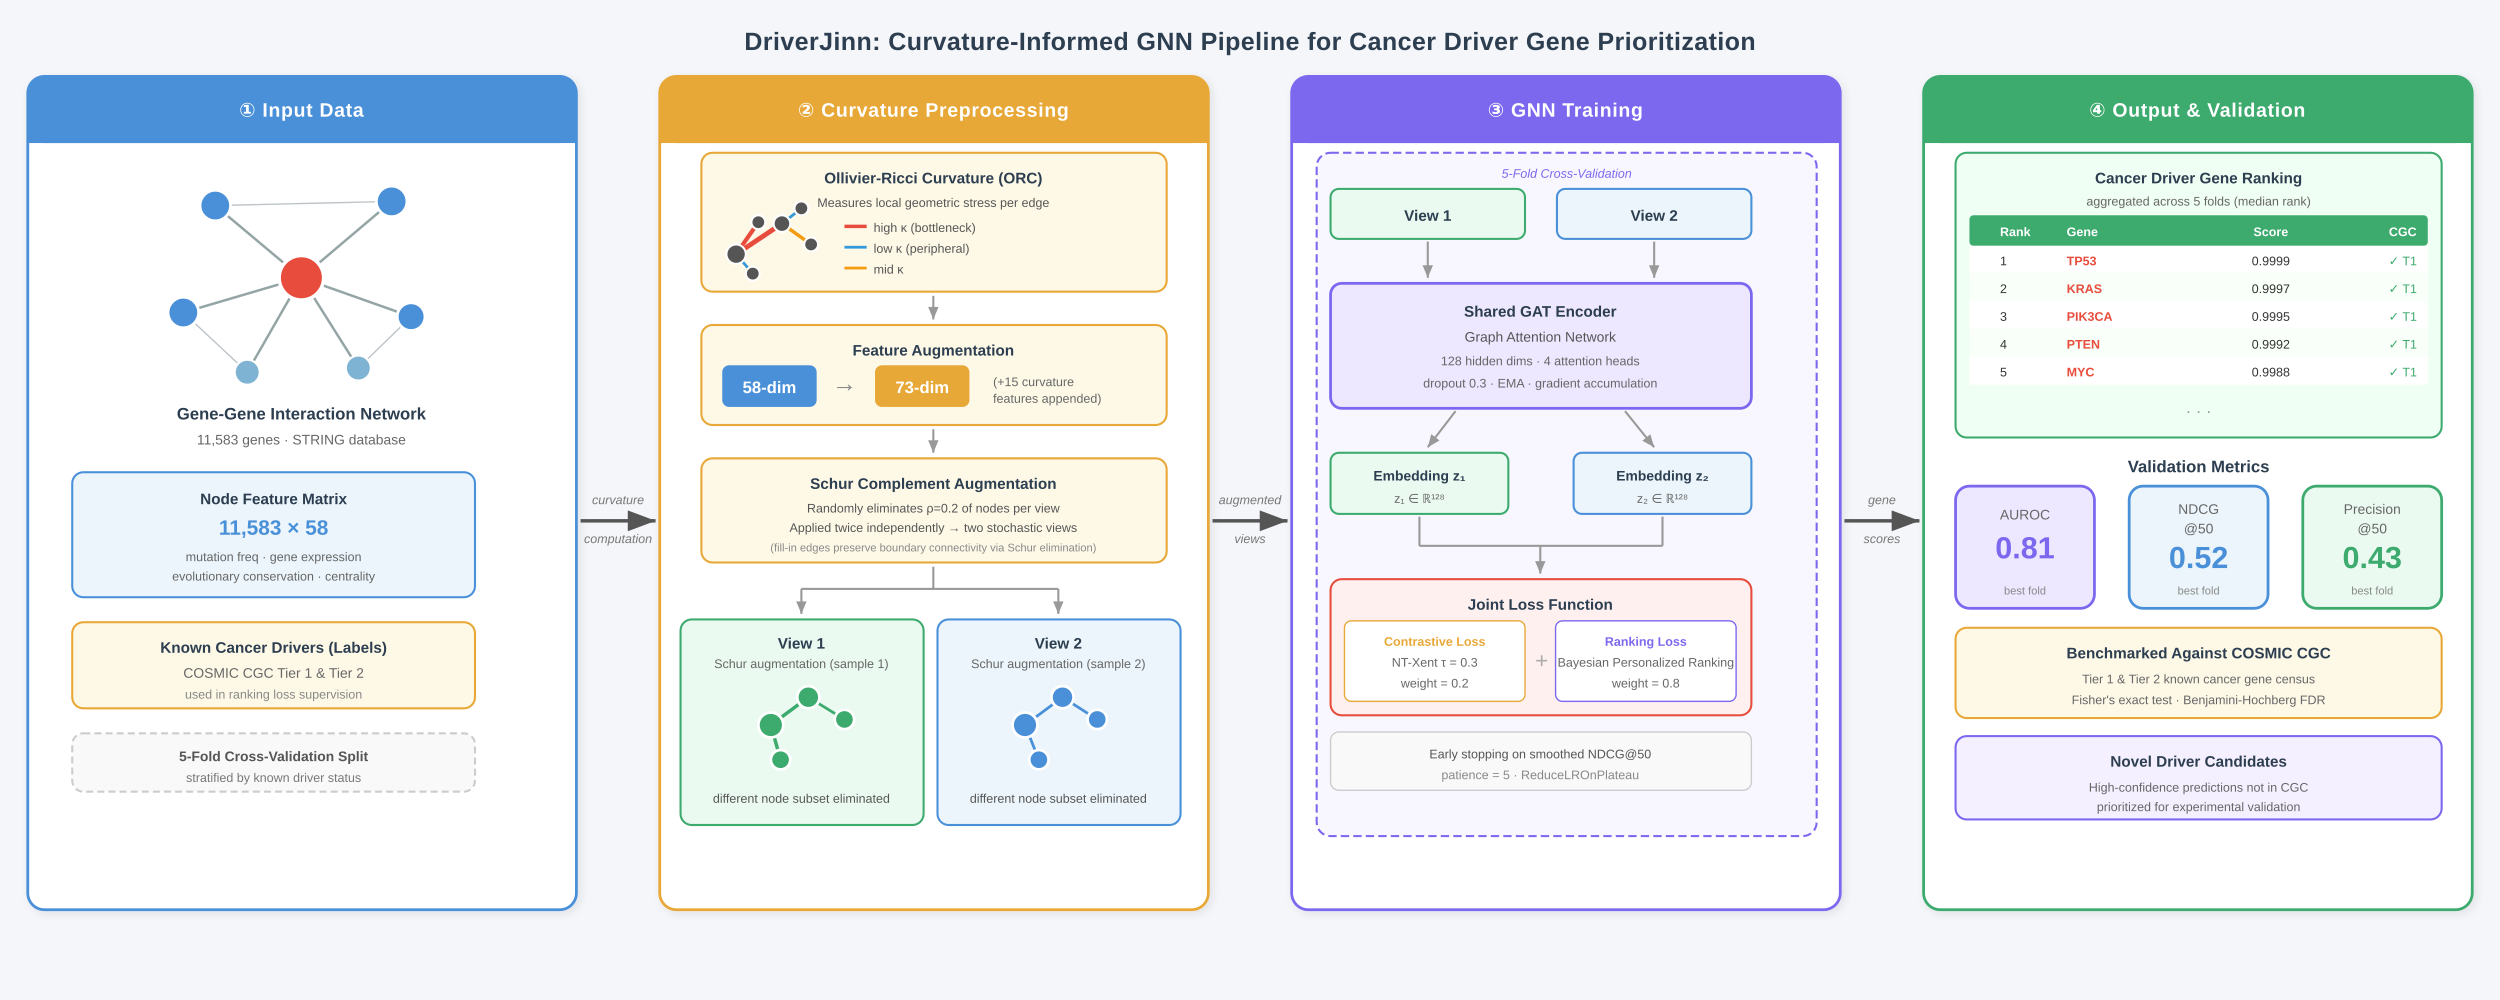
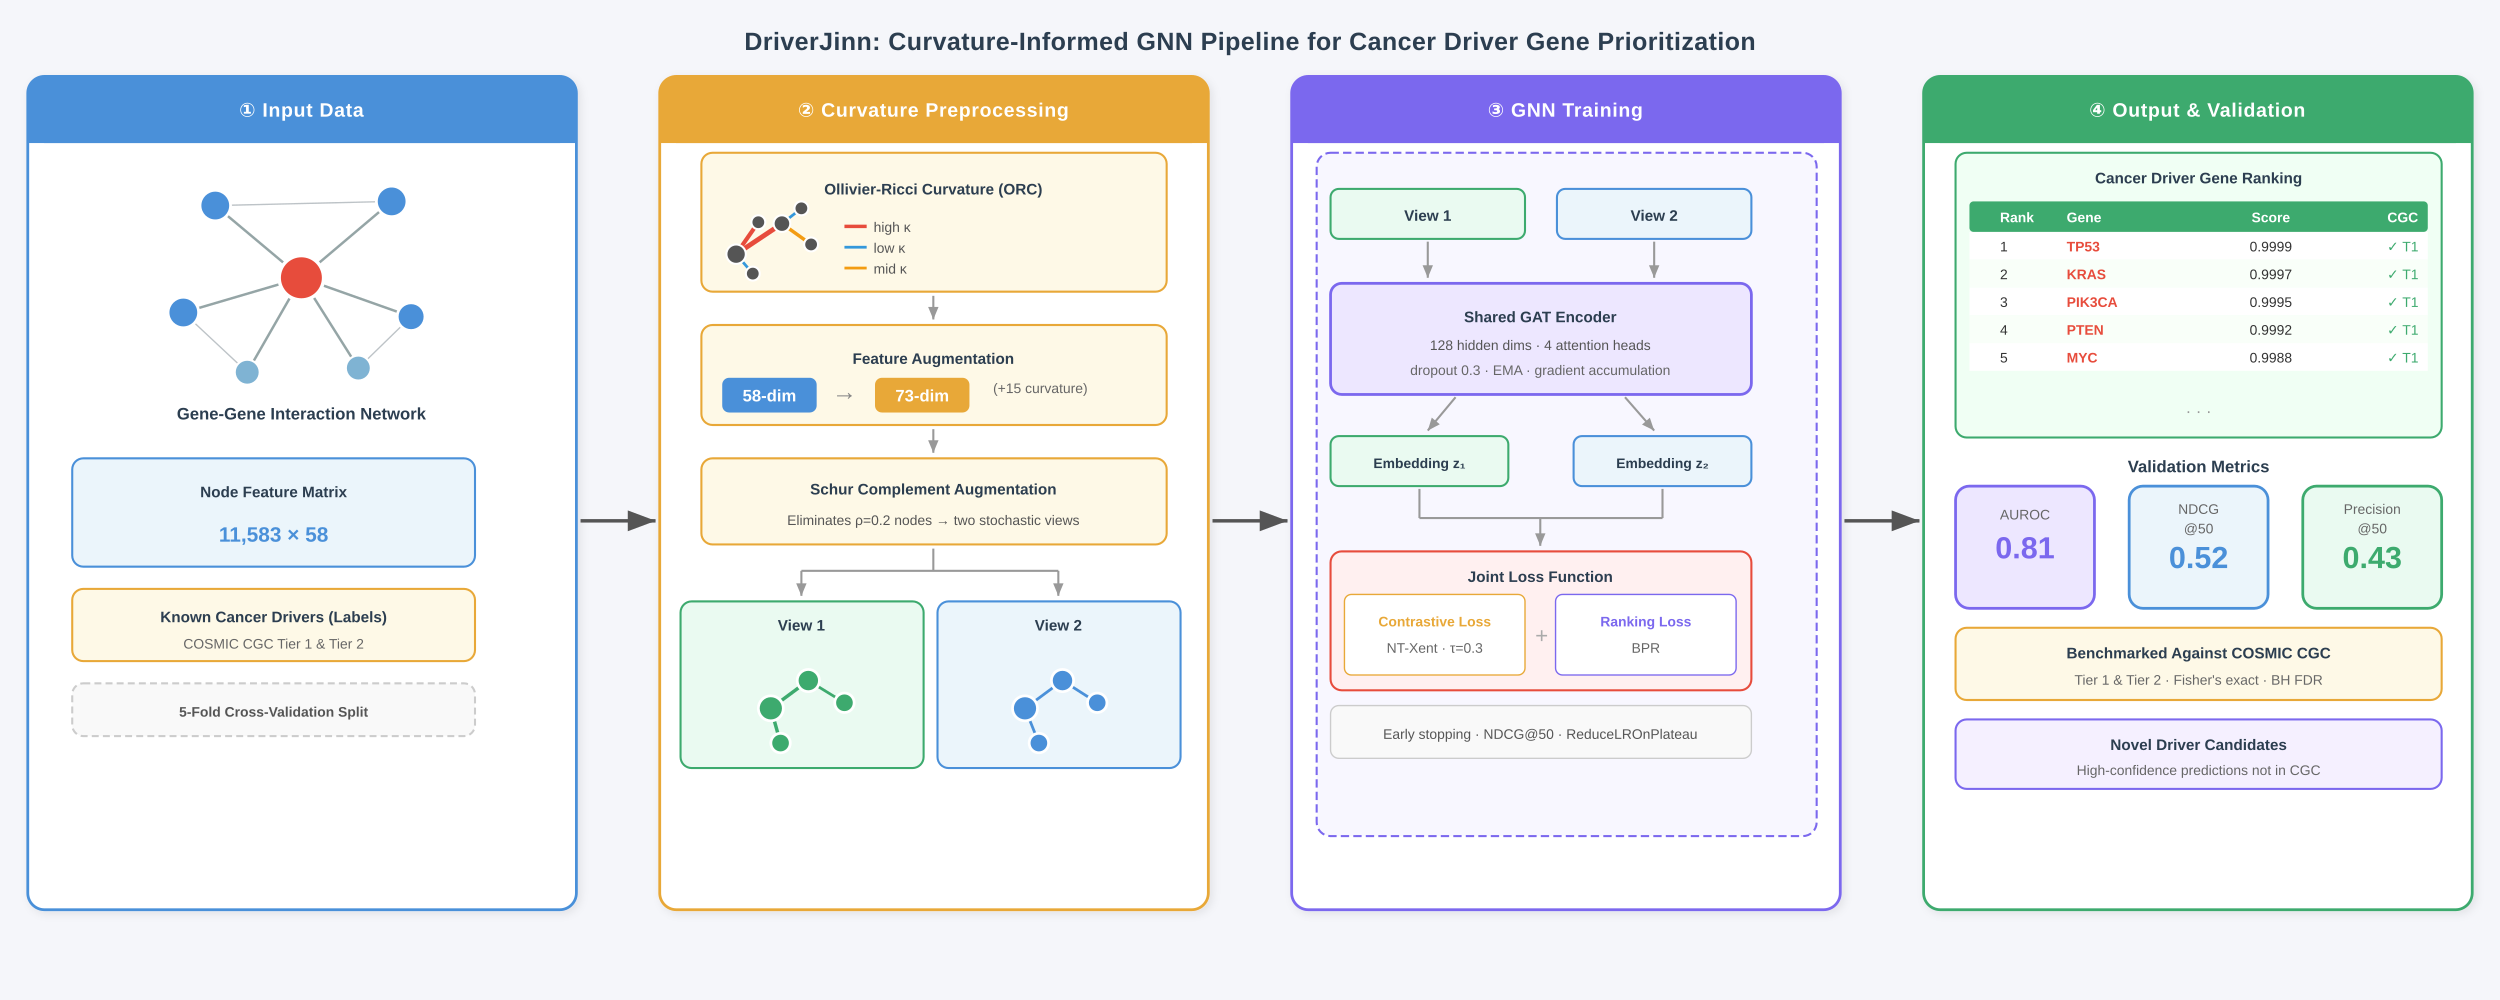
<svg xmlns="http://www.w3.org/2000/svg" width="1800" height="720" viewBox="0 0 1800 720" font-family="'Segoe UI', Arial, sans-serif">
  <defs>
    <marker id="arr" markerWidth="8" markerHeight="6" refX="8" refY="3" orient="auto">
      <polygon points="0 0, 8 3, 0 6" fill="#555555" />
    </marker>
    <marker id="arr-sm" markerWidth="6" markerHeight="5" refX="6" refY="2.5" orient="auto">
      <polygon points="0 0, 6 2.5, 0 5" fill="#999999" />
    </marker>
    <filter id="shadow">
      <feDropShadow dx="2" dy="2" stdDeviation="3" flood-opacity="0.08" />
    </filter>
  </defs>
  <rect width="1800" height="720" fill="#F5F6FA" />
  <text x="900" y="36" text-anchor="middle" font-size="18" font-weight="bold" fill="#2C3E50" letter-spacing="0.3">DriverJinn: Curvature-Informed GNN Pipeline for Cancer Driver Gene Prioritization</text>
  <g filter="url(#shadow)">
    <rect x="20" y="55" width="395" height="600" rx="12" fill="white" stroke="#4A90D9" stroke-width="2" />
  </g>
  <rect x="20" y="55" width="395" height="48" rx="12" fill="#4A90D9" />
  <rect x="20" y="90" width="395" height="13" fill="#4A90D9" />
  <text x="217" y="84" text-anchor="middle" font-size="14" font-weight="bold" fill="white" letter-spacing="0.5">① Input Data</text>
  <line x1="217" y1="200" x2="155" y2="148" stroke="#95A5A6" stroke-width="1.8" />
  <line x1="217" y1="200" x2="282" y2="145" stroke="#95A5A6" stroke-width="1.8" />
  <line x1="217" y1="200" x2="132" y2="225" stroke="#95A5A6" stroke-width="1.8" />
  <line x1="217" y1="200" x2="296" y2="228" stroke="#95A5A6" stroke-width="1.8" />
  <line x1="217" y1="200" x2="178" y2="268" stroke="#95A5A6" stroke-width="1.8" />
  <line x1="217" y1="200" x2="258" y2="265" stroke="#95A5A6" stroke-width="1.8" />
  <line x1="155" y1="148" x2="282" y2="145" stroke="#BDC3C7" stroke-width="1" />
  <line x1="132" y1="225" x2="178" y2="268" stroke="#BDC3C7" stroke-width="1" />
  <line x1="296" y1="228" x2="258" y2="265" stroke="#BDC3C7" stroke-width="1" />
  <circle cx="217" cy="200" r="16" fill="#E74C3C" stroke="white" stroke-width="2.5" />
  <circle cx="155" cy="148" r="11" fill="#4A90D9" stroke="white" stroke-width="2" />
  <circle cx="282" cy="145" r="11" fill="#4A90D9" stroke="white" stroke-width="2" />
  <circle cx="132" cy="225" r="11" fill="#4A90D9" stroke="white" stroke-width="2" />
  <circle cx="296" cy="228" r="10" fill="#4A90D9" stroke="white" stroke-width="2" />
  <circle cx="178" cy="268" r="9" fill="#7FB3D3" stroke="white" stroke-width="1.5" />
  <circle cx="258" cy="265" r="9" fill="#7FB3D3" stroke="white" stroke-width="1.5" />
  <text x="217" y="302" text-anchor="middle" font-size="12" font-weight="bold" fill="#2C3E50">Gene-Gene Interaction Network</text>
-   <text x="217" y="320" text-anchor="middle" font-size="10" fill="#666666">11,583 genes · STRING database</text>
-   <rect x="52" y="340" width="290" height="90" rx="8" fill="#EBF5FB" stroke="#4A90D9" stroke-width="1.5" />
-   <text x="197" y="363" text-anchor="middle" font-size="11" font-weight="bold" fill="#2C3E50">Node Feature Matrix</text>
-   <text x="197" y="385" text-anchor="middle" font-size="15" font-weight="bold" fill="#4A90D9">11,583 × 58</text>
-   <text x="197" y="404" text-anchor="middle" font-size="9" fill="#666666">mutation freq · gene expression</text>
-   <text x="197" y="418" text-anchor="middle" font-size="9" fill="#666666">evolutionary conservation · centrality</text>
-   <rect x="52" y="448" width="290" height="62" rx="8" fill="#FEF9E7" stroke="#E8A838" stroke-width="1.5" />
-   <text x="197" y="470" text-anchor="middle" font-size="11" font-weight="bold" fill="#2C3E50">Known Cancer Drivers (Labels)</text>
-   <text x="197" y="488" text-anchor="middle" font-size="10" fill="#666666">COSMIC CGC Tier 1 &amp; Tier 2</text>
-   <text x="197" y="503" text-anchor="middle" font-size="9" fill="#888888">used in ranking loss supervision</text>
-   <rect x="52" y="528" width="290" height="42" rx="8" fill="#F9F9F9" stroke="#CCCCCC" stroke-width="1.5" stroke-dasharray="5,3" />
-   <text x="197" y="548" text-anchor="middle" font-size="10" font-weight="bold" fill="#555555">5-Fold Cross-Validation Split</text>
-   <text x="197" y="563" text-anchor="middle" font-size="9" fill="#777777">stratified by known driver status</text>
+   <rect x="52" y="330" width="290" height="78" rx="8" fill="#EBF5FB" stroke="#4A90D9" stroke-width="1.5" />
+   <text x="197" y="358" text-anchor="middle" font-size="11" font-weight="bold" fill="#2C3E50">Node Feature Matrix</text>
+   <text x="197" y="390" text-anchor="middle" font-size="15" font-weight="bold" fill="#4A90D9">11,583 × 58</text>
+   <rect x="52" y="424" width="290" height="52" rx="8" fill="#FEF9E7" stroke="#E8A838" stroke-width="1.5" />
+   <text x="197" y="448" text-anchor="middle" font-size="11" font-weight="bold" fill="#2C3E50">Known Cancer Drivers (Labels)</text>
+   <text x="197" y="467" text-anchor="middle" font-size="10" fill="#666666">COSMIC CGC Tier 1 &amp; Tier 2</text>
+   <rect x="52" y="492" width="290" height="38" rx="8" fill="#F9F9F9" stroke="#CCCCCC" stroke-width="1.5" stroke-dasharray="5,3" />
+   <text x="197" y="516" text-anchor="middle" font-size="10" font-weight="bold" fill="#555555">5-Fold Cross-Validation Split</text>
  <line x1="418" y1="375" x2="472" y2="375" stroke="#555555" stroke-width="2.5" marker-end="url(#arr)" />
-   <text x="445" y="363" text-anchor="middle" font-size="9" fill="#777777" font-style="italic">curvature</text>
-   <text x="445" y="391" text-anchor="middle" font-size="9" fill="#777777" font-style="italic">computation</text>
  <g filter="url(#shadow)">
    <rect x="475" y="55" width="395" height="600" rx="12" fill="white" stroke="#E8A838" stroke-width="2" />
  </g>
  <rect x="475" y="55" width="395" height="48" rx="12" fill="#E8A838" />
  <rect x="475" y="90" width="395" height="13" fill="#E8A838" />
  <text x="672" y="84" text-anchor="middle" font-size="14" font-weight="bold" fill="white" letter-spacing="0.5">② Curvature Preprocessing</text>
  <rect x="505" y="110" width="335" height="100" rx="8" fill="#FEF9E7" stroke="#E8A838" stroke-width="1.5" />
-   <text x="672" y="132" text-anchor="middle" font-size="11" font-weight="bold" fill="#2C3E50">Ollivier-Ricci Curvature (ORC)</text>
-   <text x="672" y="149" text-anchor="middle" font-size="9" fill="#555555">Measures local geometric stress per edge</text>
+   <text x="672" y="140" text-anchor="middle" font-size="11" font-weight="bold" fill="#2C3E50">Ollivier-Ricci Curvature (ORC)</text>
  <line x1="530" y1="183" x2="563" y2="161" stroke="#E74C3C" stroke-width="3.5" />
  <line x1="530" y1="183" x2="546" y2="160" stroke="#E74C3C" stroke-width="3" />
  <line x1="563" y1="161" x2="584" y2="176" stroke="#F39C12" stroke-width="2.5" />
  <line x1="530" y1="183" x2="542" y2="197" stroke="#3498DB" stroke-width="2" />
  <line x1="563" y1="161" x2="577" y2="150" stroke="#3498DB" stroke-width="2" />
  <circle cx="530" cy="183" r="7" fill="#555" stroke="white" stroke-width="1.5" />
  <circle cx="563" cy="161" r="6" fill="#555" stroke="white" stroke-width="1.5" />
  <circle cx="546" cy="160" r="5" fill="#555" stroke="white" stroke-width="1.5" />
  <circle cx="584" cy="176" r="5" fill="#555" stroke="white" stroke-width="1.5" />
  <circle cx="542" cy="197" r="5" fill="#555" stroke="white" stroke-width="1.5" />
  <circle cx="577" cy="150" r="5" fill="#555" stroke="white" stroke-width="1.5" />
  <line x1="608" y1="163" x2="624" y2="163" stroke="#E74C3C" stroke-width="2.5" />
-   <text x="629" y="167" font-size="9" fill="#555">high κ (bottleneck)</text>
+   <text x="629" y="167" font-size="10" fill="#555">high κ</text>
  <line x1="608" y1="178" x2="624" y2="178" stroke="#3498DB" stroke-width="2" />
-   <text x="629" y="182" font-size="9" fill="#555">low κ (peripheral)</text>
+   <text x="629" y="182" font-size="10" fill="#555">low κ</text>
  <line x1="608" y1="193" x2="624" y2="193" stroke="#F39C12" stroke-width="2" />
-   <text x="629" y="197" font-size="9" fill="#555">mid κ</text>
+   <text x="629" y="197" font-size="10" fill="#555">mid κ</text>
  <line x1="672" y1="213" x2="672" y2="230" stroke="#999" stroke-width="1.5" marker-end="url(#arr-sm)" />
  <rect x="505" y="234" width="335" height="72" rx="8" fill="#FEF9E7" stroke="#E8A838" stroke-width="1.5" />
-   <text x="672" y="256" text-anchor="middle" font-size="11" font-weight="bold" fill="#2C3E50">Feature Augmentation</text>
-   <rect x="520" y="263" width="68" height="30" rx="5" fill="#4A90D9" />
-   <text x="554" y="283" text-anchor="middle" font-size="12" font-weight="bold" fill="white">58-dim</text>
-   <text x="608" y="282" text-anchor="middle" font-size="18" fill="#888">→</text>
-   <rect x="630" y="263" width="68" height="30" rx="5" fill="#E8A838" />
-   <text x="664" y="283" text-anchor="middle" font-size="12" font-weight="bold" fill="white">73-dim</text>
-   <text x="715" y="278" font-size="9" fill="#666">(+15 curvature</text>
-   <text x="715" y="290" font-size="9" fill="#666">features appended)</text>
+   <text x="672" y="262" text-anchor="middle" font-size="11" font-weight="bold" fill="#2C3E50">Feature Augmentation</text>
+   <rect x="520" y="272" width="68" height="25" rx="5" fill="#4A90D9" />
+   <text x="554" y="289" text-anchor="middle" font-size="12" font-weight="bold" fill="white">58-dim</text>
+   <text x="608" y="288" text-anchor="middle" font-size="18" fill="#888">→</text>
+   <rect x="630" y="272" width="68" height="25" rx="5" fill="#E8A838" />
+   <text x="664" y="289" text-anchor="middle" font-size="12" font-weight="bold" fill="white">73-dim</text>
+   <text x="715" y="283" font-size="10" fill="#666">(+15 curvature)</text>
  <line x1="672" y1="309" x2="672" y2="326" stroke="#999" stroke-width="1.5" marker-end="url(#arr-sm)" />
-   <rect x="505" y="330" width="335" height="75" rx="8" fill="#FEF9E7" stroke="#E8A838" stroke-width="1.5" />
-   <text x="672" y="352" text-anchor="middle" font-size="11" font-weight="bold" fill="#2C3E50">Schur Complement Augmentation</text>
-   <text x="672" y="369" text-anchor="middle" font-size="9" fill="#555555">Randomly eliminates ρ=0.2 of nodes per view</text>
-   <text x="672" y="383" text-anchor="middle" font-size="9" fill="#555555">Applied twice independently → two stochastic views</text>
-   <text x="672" y="397" text-anchor="middle" font-size="8" fill="#888888">(fill-in edges preserve boundary connectivity via Schur elimination)</text>
-   <line x1="672" y1="408" x2="672" y2="424" stroke="#999" stroke-width="1.5" />
-   <line x1="577" y1="424" x2="762" y2="424" stroke="#999" stroke-width="1.5" />
-   <line x1="577" y1="424" x2="577" y2="442" stroke="#999" stroke-width="1.5" marker-end="url(#arr-sm)" />
-   <line x1="762" y1="424" x2="762" y2="442" stroke="#999" stroke-width="1.5" marker-end="url(#arr-sm)" />
-   <rect x="490" y="446" width="175" height="148" rx="8" fill="#EAFAF1" stroke="#3DAA6E" stroke-width="1.5" />
-   <text x="577" y="467" text-anchor="middle" font-size="11" font-weight="bold" fill="#2C3E50">View 1</text>
-   <text x="577" y="481" text-anchor="middle" font-size="9" fill="#666">Schur augmentation (sample 1)</text>
-   <line x1="555" y1="522" x2="582" y2="502" stroke="#3DAA6E" stroke-width="2.5" />
-   <line x1="555" y1="522" x2="562" y2="547" stroke="#3DAA6E" stroke-width="2.5" />
-   <line x1="582" y1="502" x2="608" y2="518" stroke="#3DAA6E" stroke-width="2" />
-   <circle cx="555" cy="522" r="9" fill="#3DAA6E" stroke="white" stroke-width="2" />
-   <circle cx="582" cy="502" r="8" fill="#3DAA6E" stroke="white" stroke-width="2" />
-   <circle cx="608" cy="518" r="7" fill="#3DAA6E" stroke="white" stroke-width="2" />
-   <circle cx="562" cy="547" r="7" fill="#3DAA6E" stroke="white" stroke-width="2" />
-   <text x="577" y="578" text-anchor="middle" font-size="9" fill="#555">different node subset eliminated</text>
-   <rect x="675" y="446" width="175" height="148" rx="8" fill="#EBF5FB" stroke="#4A90D9" stroke-width="1.5" />
-   <text x="762" y="467" text-anchor="middle" font-size="11" font-weight="bold" fill="#2C3E50">View 2</text>
-   <text x="762" y="481" text-anchor="middle" font-size="9" fill="#666">Schur augmentation (sample 2)</text>
-   <line x1="738" y1="522" x2="765" y2="502" stroke="#4A90D9" stroke-width="2" />
-   <line x1="738" y1="522" x2="748" y2="547" stroke="#4A90D9" stroke-width="2" />
-   <line x1="765" y1="502" x2="790" y2="518" stroke="#4A90D9" stroke-width="2" />
-   <circle cx="738" cy="522" r="9" fill="#4A90D9" stroke="white" stroke-width="2" />
-   <circle cx="765" cy="502" r="8" fill="#4A90D9" stroke="white" stroke-width="2" />
-   <circle cx="790" cy="518" r="7" fill="#4A90D9" stroke="white" stroke-width="2" />
-   <circle cx="748" cy="547" r="7" fill="#4A90D9" stroke="white" stroke-width="2" />
-   <text x="762" y="578" text-anchor="middle" font-size="9" fill="#555">different node subset eliminated</text>
+   <rect x="505" y="330" width="335" height="62" rx="8" fill="#FEF9E7" stroke="#E8A838" stroke-width="1.5" />
+   <text x="672" y="356" text-anchor="middle" font-size="11" font-weight="bold" fill="#2C3E50">Schur Complement Augmentation</text>
+   <text x="672" y="378" text-anchor="middle" font-size="10" fill="#555555">Eliminates ρ=0.2 nodes → two stochastic views</text>
+   <line x1="672" y1="395" x2="672" y2="411" stroke="#999" stroke-width="1.5" />
+   <line x1="577" y1="411" x2="762" y2="411" stroke="#999" stroke-width="1.5" />
+   <line x1="577" y1="411" x2="577" y2="429" stroke="#999" stroke-width="1.5" marker-end="url(#arr-sm)" />
+   <line x1="762" y1="411" x2="762" y2="429" stroke="#999" stroke-width="1.5" marker-end="url(#arr-sm)" />
+   <rect x="490" y="433" width="175" height="120" rx="8" fill="#EAFAF1" stroke="#3DAA6E" stroke-width="1.5" />
+   <text x="577" y="454" text-anchor="middle" font-size="11" font-weight="bold" fill="#2C3E50">View 1</text>
+   <line x1="555" y1="510" x2="582" y2="490" stroke="#3DAA6E" stroke-width="2.5" />
+   <line x1="555" y1="510" x2="562" y2="535" stroke="#3DAA6E" stroke-width="2.5" />
+   <line x1="582" y1="490" x2="608" y2="506" stroke="#3DAA6E" stroke-width="2" />
+   <circle cx="555" cy="510" r="9" fill="#3DAA6E" stroke="white" stroke-width="2" />
+   <circle cx="582" cy="490" r="8" fill="#3DAA6E" stroke="white" stroke-width="2" />
+   <circle cx="608" cy="506" r="7" fill="#3DAA6E" stroke="white" stroke-width="2" />
+   <circle cx="562" cy="535" r="7" fill="#3DAA6E" stroke="white" stroke-width="2" />
+   <rect x="675" y="433" width="175" height="120" rx="8" fill="#EBF5FB" stroke="#4A90D9" stroke-width="1.5" />
+   <text x="762" y="454" text-anchor="middle" font-size="11" font-weight="bold" fill="#2C3E50">View 2</text>
+   <line x1="738" y1="510" x2="765" y2="490" stroke="#4A90D9" stroke-width="2" />
+   <line x1="738" y1="510" x2="748" y2="535" stroke="#4A90D9" stroke-width="2" />
+   <line x1="765" y1="490" x2="790" y2="506" stroke="#4A90D9" stroke-width="2" />
+   <circle cx="738" cy="510" r="9" fill="#4A90D9" stroke="white" stroke-width="2" />
+   <circle cx="765" cy="490" r="8" fill="#4A90D9" stroke="white" stroke-width="2" />
+   <circle cx="790" cy="506" r="7" fill="#4A90D9" stroke="white" stroke-width="2" />
+   <circle cx="748" cy="535" r="7" fill="#4A90D9" stroke="white" stroke-width="2" />
  <line x1="873" y1="375" x2="927" y2="375" stroke="#555555" stroke-width="2.5" marker-end="url(#arr)" />
-   <text x="900" y="363" text-anchor="middle" font-size="9" fill="#777777" font-style="italic">augmented</text>
-   <text x="900" y="391" text-anchor="middle" font-size="9" fill="#777777" font-style="italic">views</text>
  <g filter="url(#shadow)">
    <rect x="930" y="55" width="395" height="600" rx="12" fill="white" stroke="#7B68EE" stroke-width="2" />
  </g>
  <rect x="930" y="55" width="395" height="48" rx="12" fill="#7B68EE" />
  <rect x="930" y="90" width="395" height="13" fill="#7B68EE" />
  <text x="1127" y="84" text-anchor="middle" font-size="14" font-weight="bold" fill="white" letter-spacing="0.5">③ GNN Training</text>
  <rect x="948" y="110" width="360" height="492" rx="10" fill="#F8F7FF" stroke="#7B68EE" stroke-width="1.5" stroke-dasharray="6,3" />
-   <text x="1128" y="128" text-anchor="middle" font-size="9" fill="#7B68EE" font-style="italic">5-Fold Cross-Validation</text>
  <rect x="958" y="136" width="140" height="36" rx="6" fill="#EAFAF1" stroke="#3DAA6E" stroke-width="1.5" />
  <text x="1028" y="159" text-anchor="middle" font-size="11" font-weight="bold" fill="#2C3E50">View 1</text>
  <rect x="1121" y="136" width="140" height="36" rx="6" fill="#EBF5FB" stroke="#4A90D9" stroke-width="1.5" />
  <text x="1191" y="159" text-anchor="middle" font-size="11" font-weight="bold" fill="#2C3E50">View 2</text>
  <line x1="1028" y1="174" x2="1028" y2="200" stroke="#999" stroke-width="1.5" marker-end="url(#arr-sm)" />
  <line x1="1191" y1="174" x2="1191" y2="200" stroke="#999" stroke-width="1.5" marker-end="url(#arr-sm)" />
-   <rect x="958" y="204" width="303" height="90" rx="8" fill="#EDE7FF" stroke="#7B68EE" stroke-width="2" />
-   <text x="1109" y="228" text-anchor="middle" font-size="11" font-weight="bold" fill="#2C3E50">Shared GAT Encoder</text>
-   <text x="1109" y="246" text-anchor="middle" font-size="10" fill="#555555">Graph Attention Network</text>
-   <text x="1109" y="263" text-anchor="middle" font-size="9" fill="#666666">128 hidden dims · 4 attention heads</text>
-   <text x="1109" y="279" text-anchor="middle" font-size="9" fill="#666666">dropout 0.3 · EMA · gradient accumulation</text>
-   <line x1="1048" y1="296" x2="1028" y2="322" stroke="#999" stroke-width="1.5" marker-end="url(#arr-sm)" />
-   <line x1="1170" y1="296" x2="1191" y2="322" stroke="#999" stroke-width="1.5" marker-end="url(#arr-sm)" />
-   <rect x="958" y="326" width="128" height="44" rx="6" fill="#EAFAF1" stroke="#3DAA6E" stroke-width="1.5" />
-   <text x="1022" y="346" text-anchor="middle" font-size="10" font-weight="bold" fill="#2C3E50">Embedding z₁</text>
-   <text x="1022" y="362" text-anchor="middle" font-size="9" fill="#666">z₁ ∈ ℝ¹²⁸</text>
-   <rect x="1133" y="326" width="128" height="44" rx="6" fill="#EBF5FB" stroke="#4A90D9" stroke-width="1.5" />
-   <text x="1197" y="346" text-anchor="middle" font-size="10" font-weight="bold" fill="#2C3E50">Embedding z₂</text>
-   <text x="1197" y="362" text-anchor="middle" font-size="9" fill="#666">z₂ ∈ ℝ¹²⁸</text>
-   <line x1="1022" y1="372" x2="1022" y2="393" stroke="#999" stroke-width="1.5" />
-   <line x1="1197" y1="372" x2="1197" y2="393" stroke="#999" stroke-width="1.5" />
-   <line x1="1022" y1="393" x2="1197" y2="393" stroke="#999" stroke-width="1.5" />
-   <line x1="1109" y1="393" x2="1109" y2="413" stroke="#999" stroke-width="1.5" marker-end="url(#arr-sm)" />
-   <rect x="958" y="417" width="303" height="98" rx="8" fill="#FFF0F0" stroke="#E74C3C" stroke-width="1.5" />
-   <text x="1109" y="439" text-anchor="middle" font-size="11" font-weight="bold" fill="#2C3E50">Joint Loss Function</text>
-   <rect x="968" y="447" width="130" height="58" rx="5" fill="white" stroke="#E8A838" stroke-width="1" />
-   <text x="1033" y="465" text-anchor="middle" font-size="9" font-weight="bold" fill="#E8A838">Contrastive Loss</text>
-   <text x="1033" y="480" text-anchor="middle" font-size="9" fill="#666">NT-Xent  τ = 0.3</text>
-   <text x="1033" y="495" text-anchor="middle" font-size="9" fill="#666">weight = 0.2</text>
-   <text x="1110" y="481" text-anchor="middle" font-size="16" fill="#AAA">+</text>
-   <rect x="1120" y="447" width="130" height="58" rx="5" fill="white" stroke="#7B68EE" stroke-width="1" />
-   <text x="1185" y="465" text-anchor="middle" font-size="9" font-weight="bold" fill="#7B68EE">Ranking Loss</text>
-   <text x="1185" y="480" text-anchor="middle" font-size="9" fill="#666">Bayesian Personalized Ranking</text>
-   <text x="1185" y="495" text-anchor="middle" font-size="9" fill="#666">weight = 0.8</text>
-   <rect x="958" y="527" width="303" height="42" rx="6" fill="#F9F9F9" stroke="#CCCCCC" stroke-width="1" />
-   <text x="1109" y="546" text-anchor="middle" font-size="9" fill="#555">Early stopping on smoothed NDCG@50</text>
-   <text x="1109" y="561" text-anchor="middle" font-size="9" fill="#888">patience = 5 · ReduceLROnPlateau</text>
+   <rect x="958" y="204" width="303" height="80" rx="8" fill="#EDE7FF" stroke="#7B68EE" stroke-width="2" />
+   <text x="1109" y="232" text-anchor="middle" font-size="11" font-weight="bold" fill="#2C3E50">Shared GAT Encoder</text>
+   <text x="1109" y="252" text-anchor="middle" font-size="10" fill="#555555">128 hidden dims · 4 attention heads</text>
+   <text x="1109" y="270" text-anchor="middle" font-size="10" fill="#666666">dropout 0.3 · EMA · gradient accumulation</text>
+   <line x1="1048" y1="286" x2="1028" y2="310" stroke="#999" stroke-width="1.5" marker-end="url(#arr-sm)" />
+   <line x1="1170" y1="286" x2="1191" y2="310" stroke="#999" stroke-width="1.5" marker-end="url(#arr-sm)" />
+   <rect x="958" y="314" width="128" height="36" rx="6" fill="#EAFAF1" stroke="#3DAA6E" stroke-width="1.5" />
+   <text x="1022" y="337" text-anchor="middle" font-size="10" font-weight="bold" fill="#2C3E50">Embedding z₁</text>
+   <rect x="1133" y="314" width="128" height="36" rx="6" fill="#EBF5FB" stroke="#4A90D9" stroke-width="1.5" />
+   <text x="1197" y="337" text-anchor="middle" font-size="10" font-weight="bold" fill="#2C3E50">Embedding z₂</text>
+   <line x1="1022" y1="352" x2="1022" y2="373" stroke="#999" stroke-width="1.5" />
+   <line x1="1197" y1="352" x2="1197" y2="373" stroke="#999" stroke-width="1.5" />
+   <line x1="1022" y1="373" x2="1197" y2="373" stroke="#999" stroke-width="1.5" />
+   <line x1="1109" y1="373" x2="1109" y2="393" stroke="#999" stroke-width="1.5" marker-end="url(#arr-sm)" />
+   <rect x="958" y="397" width="303" height="100" rx="8" fill="#FFF0F0" stroke="#E74C3C" stroke-width="1.5" />
+   <text x="1109" y="419" text-anchor="middle" font-size="11" font-weight="bold" fill="#2C3E50">Joint Loss Function</text>
+   <rect x="968" y="428" width="130" height="58" rx="5" fill="white" stroke="#E8A838" stroke-width="1" />
+   <text x="1033" y="451" text-anchor="middle" font-size="10" font-weight="bold" fill="#E8A838">Contrastive Loss</text>
+   <text x="1033" y="470" text-anchor="middle" font-size="10" fill="#666">NT-Xent · τ=0.3</text>
+   <text x="1110" y="463" text-anchor="middle" font-size="16" fill="#AAA">+</text>
+   <rect x="1120" y="428" width="130" height="58" rx="5" fill="white" stroke="#7B68EE" stroke-width="1" />
+   <text x="1185" y="451" text-anchor="middle" font-size="10" font-weight="bold" fill="#7B68EE">Ranking Loss</text>
+   <text x="1185" y="470" text-anchor="middle" font-size="10" fill="#666">BPR</text>
+   <rect x="958" y="508" width="303" height="38" rx="6" fill="#F9F9F9" stroke="#CCCCCC" stroke-width="1" />
+   <text x="1109" y="532" text-anchor="middle" font-size="10" fill="#555">Early stopping · NDCG@50 · ReduceLROnPlateau</text>
  <line x1="1328" y1="375" x2="1382" y2="375" stroke="#555555" stroke-width="2.5" marker-end="url(#arr)" />
-   <text x="1355" y="363" text-anchor="middle" font-size="9" fill="#777777" font-style="italic">gene</text>
-   <text x="1355" y="391" text-anchor="middle" font-size="9" fill="#777777" font-style="italic">scores</text>
  <g filter="url(#shadow)">
    <rect x="1385" y="55" width="395" height="600" rx="12" fill="white" stroke="#3DAA6E" stroke-width="2" />
  </g>
  <rect x="1385" y="55" width="395" height="48" rx="12" fill="#3DAA6E" />
  <rect x="1385" y="90" width="395" height="13" fill="#3DAA6E" />
  <text x="1582" y="84" text-anchor="middle" font-size="14" font-weight="bold" fill="white" letter-spacing="0.5">④ Output &amp; Validation</text>
  <rect x="1408" y="110" width="350" height="205" rx="8" fill="#F0FFF4" stroke="#3DAA6E" stroke-width="1.5" />
  <text x="1583" y="132" text-anchor="middle" font-size="11" font-weight="bold" fill="#2C3E50">Cancer Driver Gene Ranking</text>
-   <text x="1583" y="148" text-anchor="middle" font-size="9" fill="#666">aggregated across 5 folds (median rank)</text>
-   <rect x="1418" y="155" width="330" height="22" rx="3" fill="#3DAA6E" />
-   <text x="1440" y="170" font-size="9" font-weight="bold" fill="white">Rank</text>
-   <text x="1488" y="170" font-size="9" font-weight="bold" fill="white">Gene</text>
-   <text x="1635" y="170" text-anchor="middle" font-size="9" font-weight="bold" fill="white">Score</text>
-   <text x="1730" y="170" text-anchor="middle" font-size="9" font-weight="bold" fill="white">CGC</text>
-   <rect x="1418" y="177" width="330" height="20" fill="white" />
-   <text x="1440" y="191" font-size="9" fill="#333">1</text>
-   <text x="1488" y="191" font-size="9" font-weight="bold" fill="#E74C3C">TP53</text>
-   <text x="1635" y="191" text-anchor="middle" font-size="9" fill="#333">0.9999</text>
-   <text x="1730" y="191" text-anchor="middle" font-size="9" fill="#3DAA6E">✓ T1</text>
-   <rect x="1418" y="197" width="330" height="20" fill="#F9FFF9" />
-   <text x="1440" y="211" font-size="9" fill="#333">2</text>
-   <text x="1488" y="211" font-size="9" font-weight="bold" fill="#E74C3C">KRAS</text>
-   <text x="1635" y="211" text-anchor="middle" font-size="9" fill="#333">0.9997</text>
-   <text x="1730" y="211" text-anchor="middle" font-size="9" fill="#3DAA6E">✓ T1</text>
-   <rect x="1418" y="217" width="330" height="20" fill="white" />
-   <text x="1440" y="231" font-size="9" fill="#333">3</text>
-   <text x="1488" y="231" font-size="9" font-weight="bold" fill="#E74C3C">PIK3CA</text>
-   <text x="1635" y="231" text-anchor="middle" font-size="9" fill="#333">0.9995</text>
-   <text x="1730" y="231" text-anchor="middle" font-size="9" fill="#3DAA6E">✓ T1</text>
-   <rect x="1418" y="237" width="330" height="20" fill="#F9FFF9" />
-   <text x="1440" y="251" font-size="9" fill="#333">4</text>
-   <text x="1488" y="251" font-size="9" font-weight="bold" fill="#E74C3C">PTEN</text>
-   <text x="1635" y="251" text-anchor="middle" font-size="9" fill="#333">0.9992</text>
-   <text x="1730" y="251" text-anchor="middle" font-size="9" fill="#3DAA6E">✓ T1</text>
-   <rect x="1418" y="257" width="330" height="20" fill="white" />
-   <text x="1440" y="271" font-size="9" fill="#333">5</text>
-   <text x="1488" y="271" font-size="9" font-weight="bold" fill="#E74C3C">MYC</text>
-   <text x="1635" y="271" text-anchor="middle" font-size="9" fill="#333">0.9988</text>
-   <text x="1730" y="271" text-anchor="middle" font-size="9" fill="#3DAA6E">✓ T1</text>
+   <rect x="1418" y="145" width="330" height="22" rx="3" fill="#3DAA6E" />
+   <text x="1440" y="160" font-size="10" font-weight="bold" fill="white">Rank</text>
+   <text x="1488" y="160" font-size="10" font-weight="bold" fill="white">Gene</text>
+   <text x="1635" y="160" text-anchor="middle" font-size="10" font-weight="bold" fill="white">Score</text>
+   <text x="1730" y="160" text-anchor="middle" font-size="10" font-weight="bold" fill="white">CGC</text>
+   <rect x="1418" y="167" width="330" height="20" fill="white" />
+   <text x="1440" y="181" font-size="10" fill="#333">1</text>
+   <text x="1488" y="181" font-size="10" font-weight="bold" fill="#E74C3C">TP53</text>
+   <text x="1635" y="181" text-anchor="middle" font-size="10" fill="#333">0.9999</text>
+   <text x="1730" y="181" text-anchor="middle" font-size="10" fill="#3DAA6E">✓ T1</text>
+   <rect x="1418" y="187" width="330" height="20" fill="#F9FFF9" />
+   <text x="1440" y="201" font-size="10" fill="#333">2</text>
+   <text x="1488" y="201" font-size="10" font-weight="bold" fill="#E74C3C">KRAS</text>
+   <text x="1635" y="201" text-anchor="middle" font-size="10" fill="#333">0.9997</text>
+   <text x="1730" y="201" text-anchor="middle" font-size="10" fill="#3DAA6E">✓ T1</text>
+   <rect x="1418" y="207" width="330" height="20" fill="white" />
+   <text x="1440" y="221" font-size="10" fill="#333">3</text>
+   <text x="1488" y="221" font-size="10" font-weight="bold" fill="#E74C3C">PIK3CA</text>
+   <text x="1635" y="221" text-anchor="middle" font-size="10" fill="#333">0.9995</text>
+   <text x="1730" y="221" text-anchor="middle" font-size="10" fill="#3DAA6E">✓ T1</text>
+   <rect x="1418" y="227" width="330" height="20" fill="#F9FFF9" />
+   <text x="1440" y="241" font-size="10" fill="#333">4</text>
+   <text x="1488" y="241" font-size="10" font-weight="bold" fill="#E74C3C">PTEN</text>
+   <text x="1635" y="241" text-anchor="middle" font-size="10" fill="#333">0.9992</text>
+   <text x="1730" y="241" text-anchor="middle" font-size="10" fill="#3DAA6E">✓ T1</text>
+   <rect x="1418" y="247" width="330" height="20" fill="white" />
+   <text x="1440" y="261" font-size="10" fill="#333">5</text>
+   <text x="1488" y="261" font-size="10" font-weight="bold" fill="#E74C3C">MYC</text>
+   <text x="1635" y="261" text-anchor="middle" font-size="10" fill="#333">0.9988</text>
+   <text x="1730" y="261" text-anchor="middle" font-size="10" fill="#3DAA6E">✓ T1</text>
  <text x="1583" y="300" text-anchor="middle" font-size="12" fill="#999">· · ·</text>
  <text x="1583" y="340" text-anchor="middle" font-size="12" font-weight="bold" fill="#2C3E50">Validation Metrics</text>
  <rect x="1408" y="350" width="100" height="88" rx="10" fill="#EDE7FF" stroke="#7B68EE" stroke-width="2" />
  <text x="1458" y="374" text-anchor="middle" font-size="10" fill="#666">AUROC</text>
  <text x="1458" y="402" text-anchor="middle" font-size="22" font-weight="bold" fill="#7B68EE">0.81</text>
-   <text x="1458" y="428" text-anchor="middle" font-size="8" fill="#888">best fold</text>
  <rect x="1533" y="350" width="100" height="88" rx="10" fill="#EBF5FB" stroke="#4A90D9" stroke-width="2" />
  <text x="1583" y="370" text-anchor="middle" font-size="10" fill="#666">NDCG</text>
  <text x="1583" y="384" text-anchor="middle" font-size="10" fill="#666">@50</text>
  <text x="1583" y="409" text-anchor="middle" font-size="22" font-weight="bold" fill="#4A90D9">0.52</text>
-   <text x="1583" y="428" text-anchor="middle" font-size="8" fill="#888">best fold</text>
  <rect x="1658" y="350" width="100" height="88" rx="10" fill="#EAFAF1" stroke="#3DAA6E" stroke-width="2" />
  <text x="1708" y="370" text-anchor="middle" font-size="10" fill="#666">Precision</text>
  <text x="1708" y="384" text-anchor="middle" font-size="10" fill="#666">@50</text>
  <text x="1708" y="409" text-anchor="middle" font-size="22" font-weight="bold" fill="#3DAA6E">0.43</text>
-   <text x="1708" y="428" text-anchor="middle" font-size="8" fill="#888">best fold</text>
-   <rect x="1408" y="452" width="350" height="65" rx="8" fill="#FEF9E7" stroke="#E8A838" stroke-width="1.5" />
+   <rect x="1408" y="452" width="350" height="52" rx="8" fill="#FEF9E7" stroke="#E8A838" stroke-width="1.5" />
  <text x="1583" y="474" text-anchor="middle" font-size="11" font-weight="bold" fill="#2C3E50">Benchmarked Against COSMIC CGC</text>
-   <text x="1583" y="492" text-anchor="middle" font-size="9" fill="#666">Tier 1 &amp; Tier 2 known cancer gene census</text>
-   <text x="1583" y="507" text-anchor="middle" font-size="9" fill="#666">Fisher's exact test · Benjamini-Hochberg FDR</text>
-   <rect x="1408" y="530" width="350" height="60" rx="8" fill="#F5F0FF" stroke="#7B68EE" stroke-width="1.5" />
-   <text x="1583" y="552" text-anchor="middle" font-size="11" font-weight="bold" fill="#2C3E50">Novel Driver Candidates</text>
-   <text x="1583" y="570" text-anchor="middle" font-size="9" fill="#666">High-confidence predictions not in CGC</text>
-   <text x="1583" y="584" text-anchor="middle" font-size="9" fill="#666">prioritized for experimental validation</text>
+   <text x="1583" y="493" text-anchor="middle" font-size="10" fill="#666">Tier 1 &amp; Tier 2 · Fisher's exact · BH FDR</text>
+   <rect x="1408" y="518" width="350" height="50" rx="8" fill="#F5F0FF" stroke="#7B68EE" stroke-width="1.5" />
+   <text x="1583" y="540" text-anchor="middle" font-size="11" font-weight="bold" fill="#2C3E50">Novel Driver Candidates</text>
+   <text x="1583" y="558" text-anchor="middle" font-size="10" fill="#666">High-confidence predictions not in CGC</text>
</svg>
